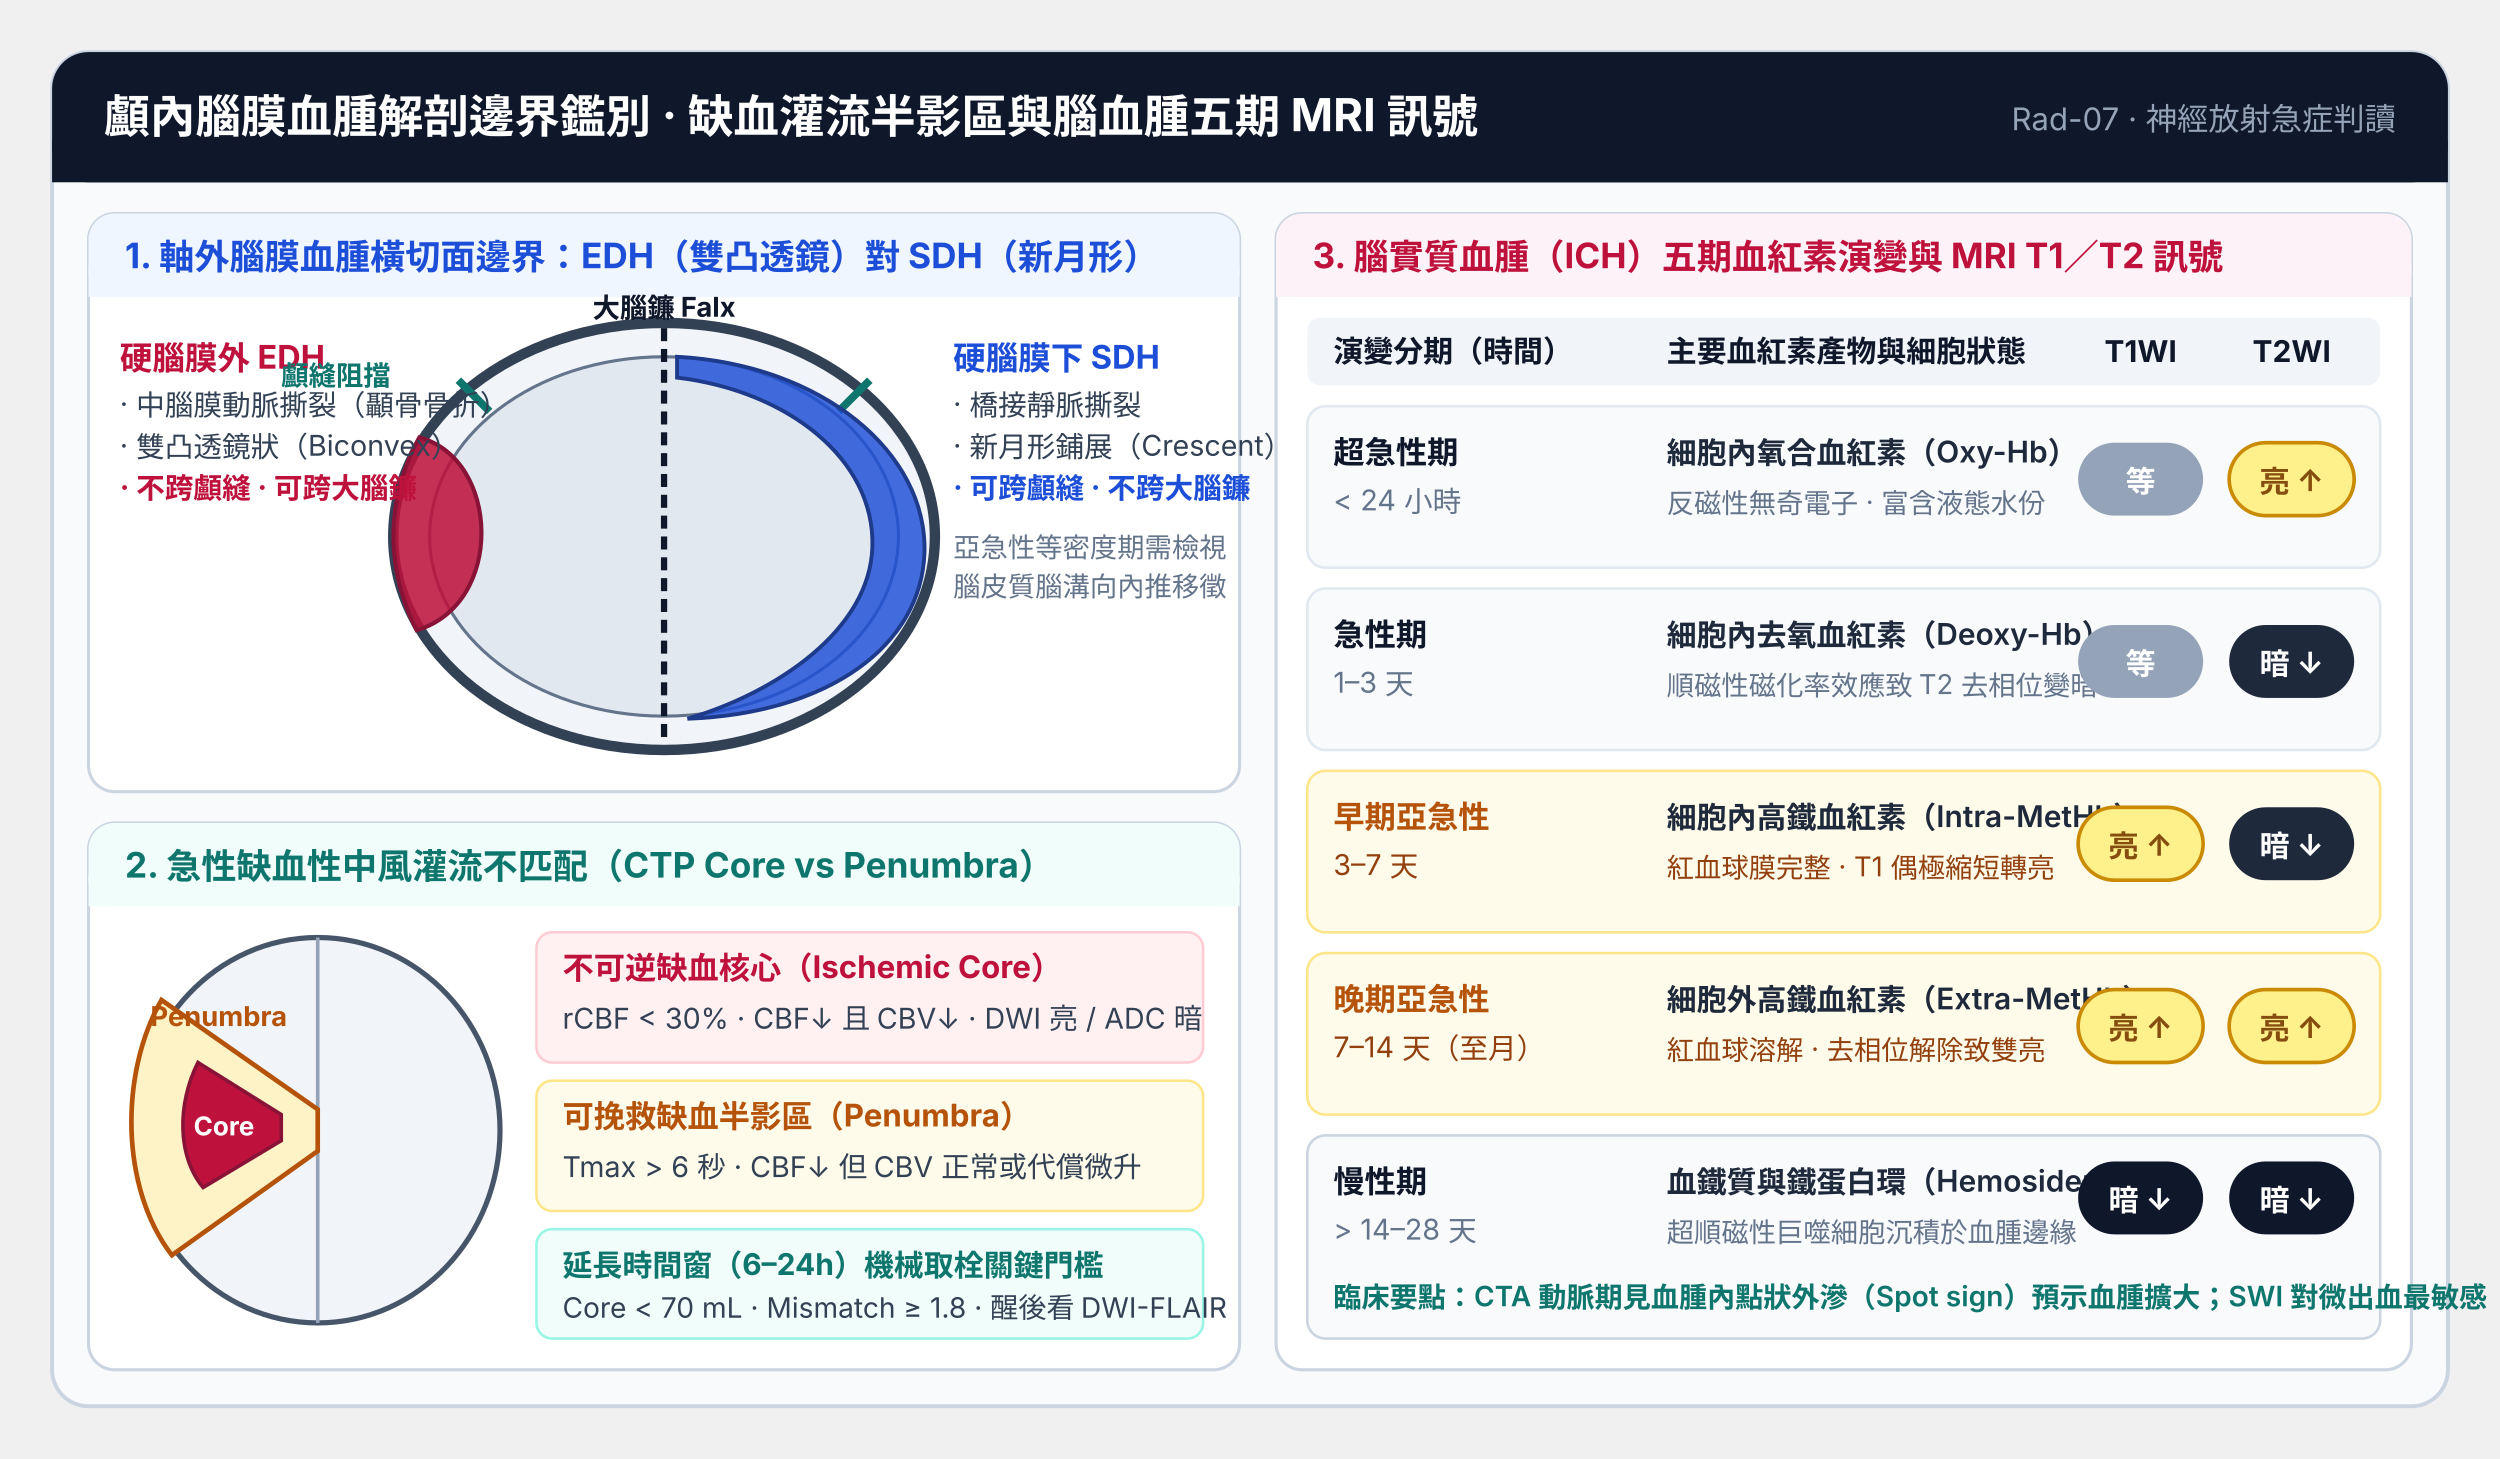
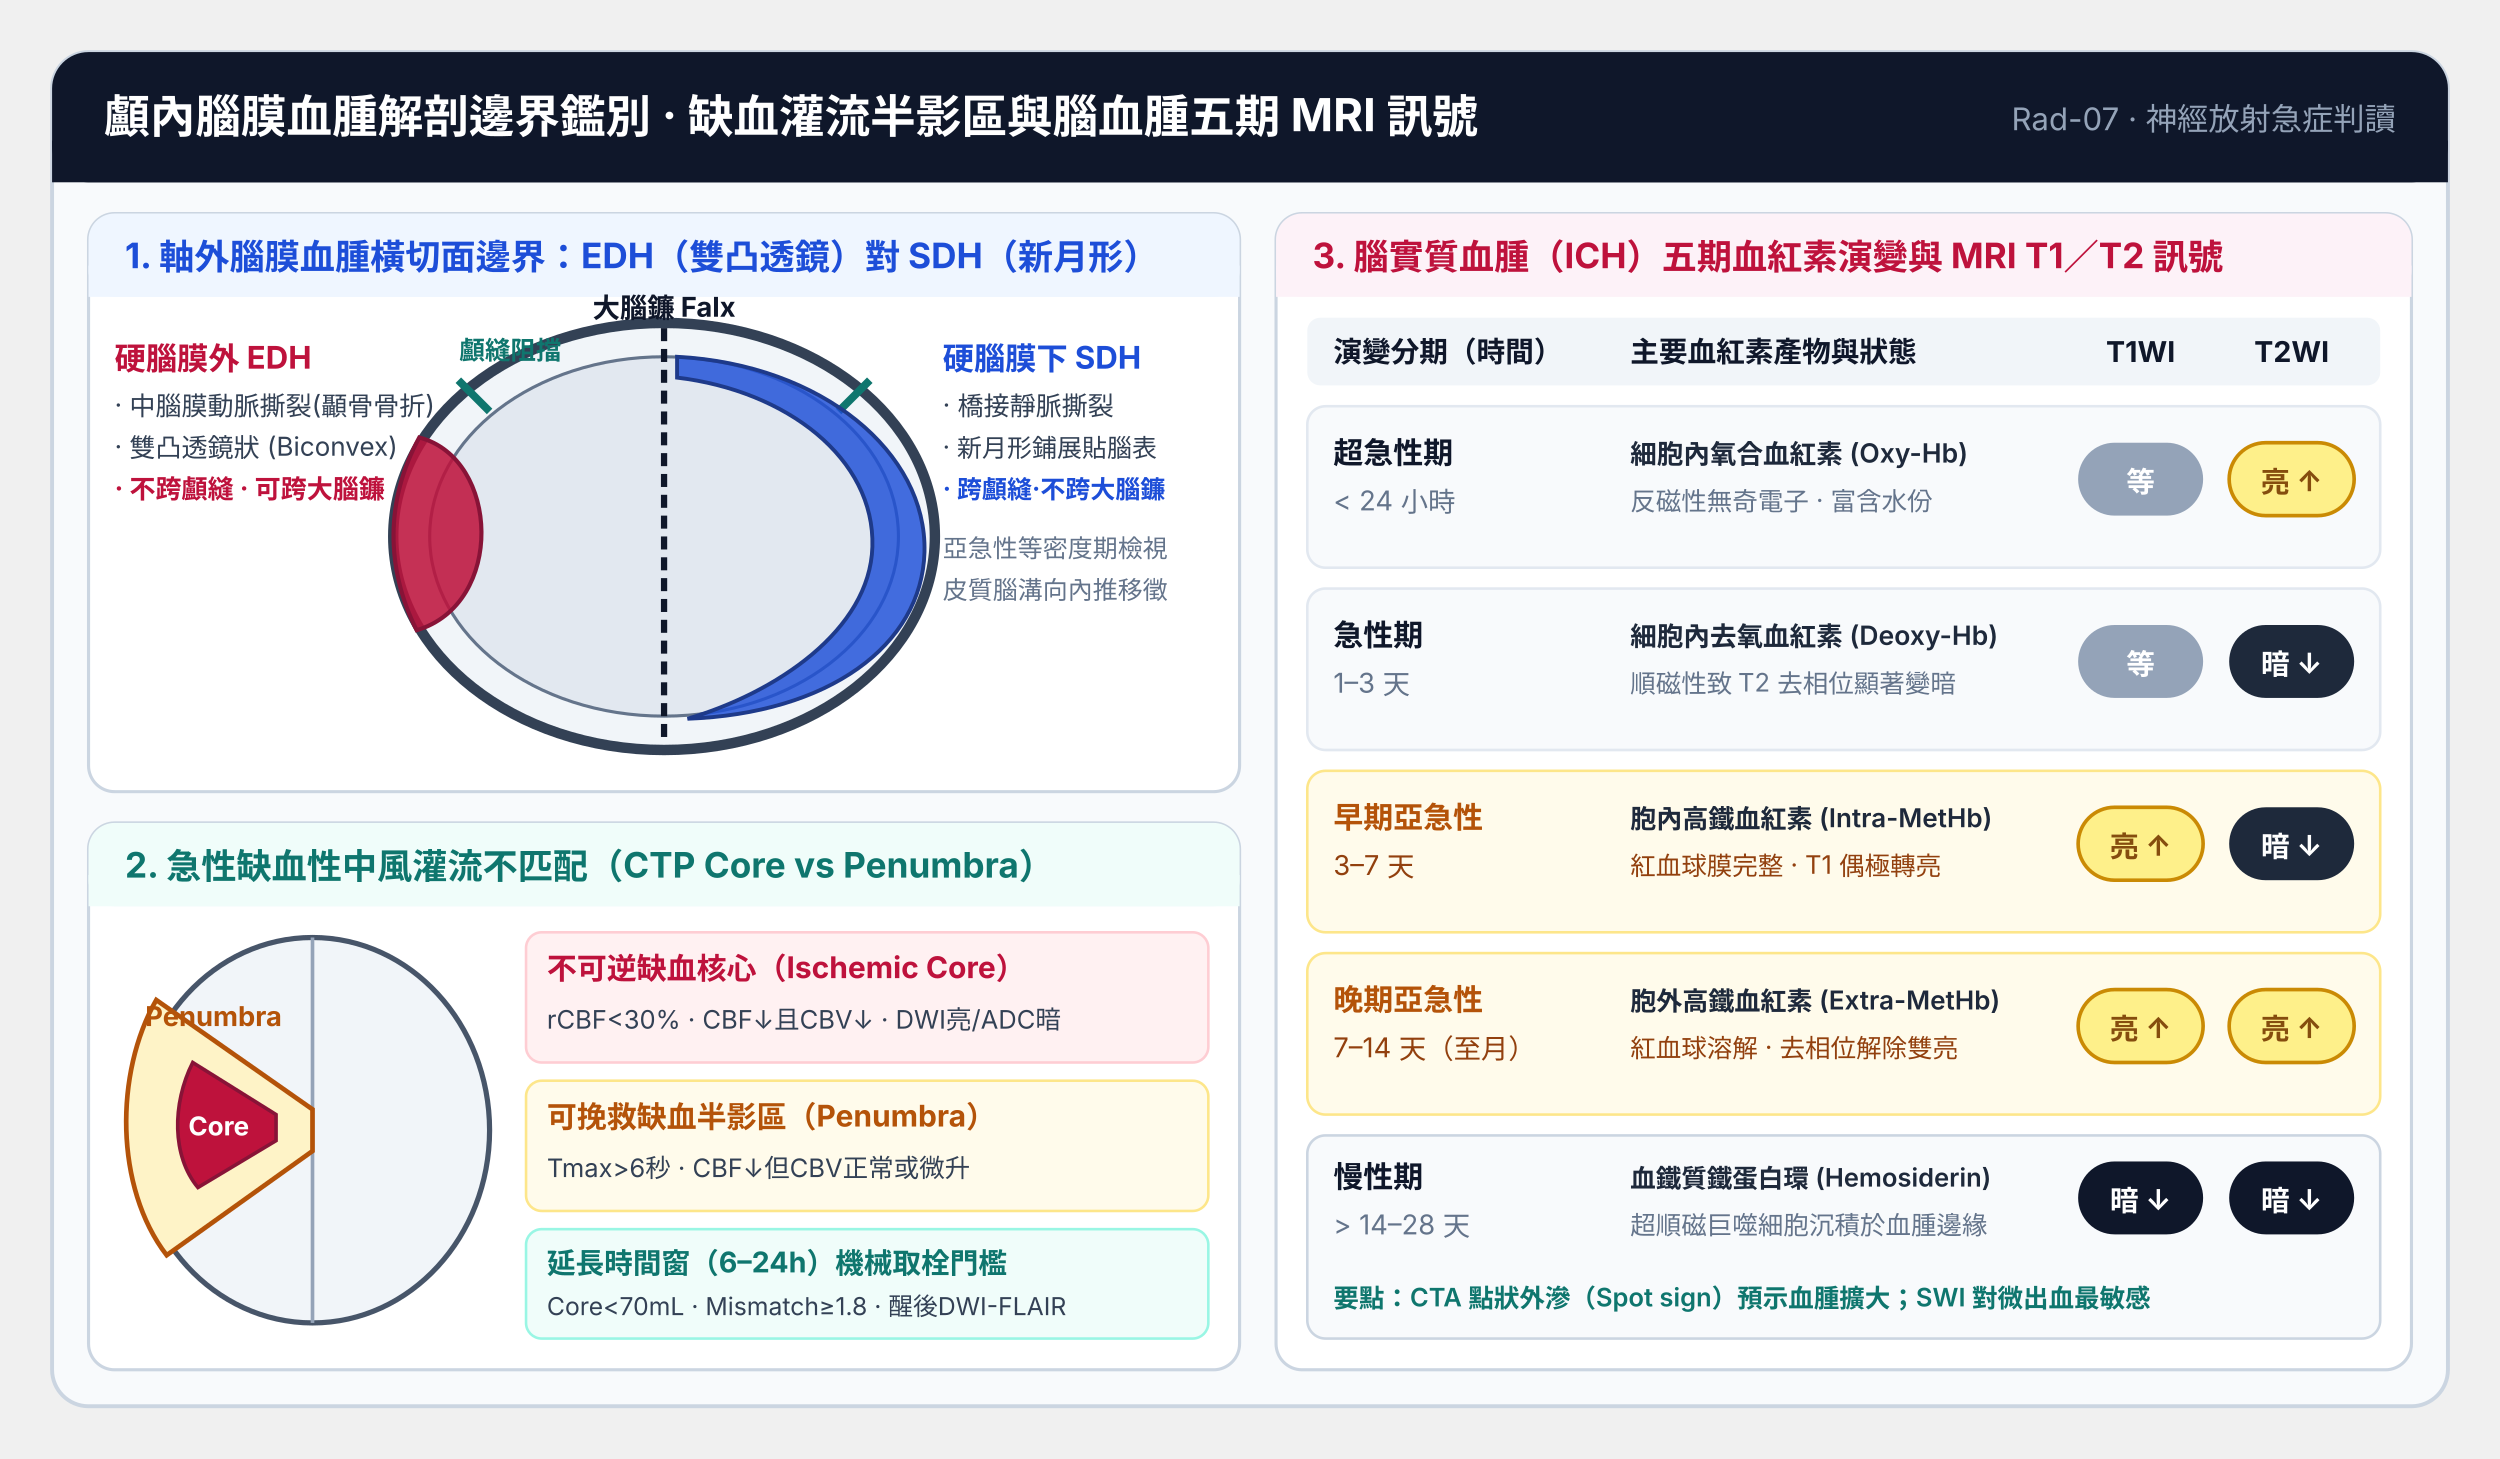
<svg xmlns="http://www.w3.org/2000/svg" viewBox="0 0 960 560" width="960" height="560" role="img" aria-labelledby="rad07-title rad07-desc" font-family="system-ui, -apple-system, 'Noto Sans TC', sans-serif">
  <rect x="20" y="20" width="920" height="520" rx="14" fill="#f8fafc" stroke="#cbd5e1" stroke-width="1.5" />
  <rect x="20" y="20" width="920" height="50" rx="14" fill="#0f172a" />
  <rect x="20" y="54" width="920" height="16" fill="#0f172a" />
  <text x="40" y="51" fill="#ffffff" font-size="17.5" font-weight="700">顱內腦膜血腫解剖邊界鑑別 · 缺血灌流半影區與腦血腫五期 MRI 訊號</text>
  <text x="920" y="50" fill="#94a3b8" font-size="12" text-anchor="end">Rad-07 · 神經放射急症判讀</text>
  <rect x="34" y="82" width="442" height="222" rx="10" fill="#ffffff" stroke="#cbd5e1" stroke-width="1.2" />
  <rect x="34" y="82" width="442" height="32" rx="10" fill="#eff6ff" />
  <rect x="34" y="102" width="442" height="12" fill="#eff6ff" />
  <text x="48" y="103" fill="#1d4ed8" font-size="13.5" font-weight="700">1. 軸外腦膜血腫橫切面邊界：EDH（雙凸透鏡）對 SDH（新月形）</text>
  <ellipse cx="255" cy="206" rx="104" ry="82" fill="#f1f5f9" stroke="#334155" stroke-width="4" />
  <ellipse cx="255" cy="206" rx="90" ry="69" fill="#e2e8f0" stroke="#64748b" stroke-width="1.2" />
  <line x1="255" y1="126" x2="255" y2="286" stroke="#0f172a" stroke-width="2.4" stroke-dasharray="5,3" />
  <line x1="176" y1="146" x2="188" y2="158" stroke="#0f766e" stroke-width="3" />
  <line x1="334" y1="146" x2="322" y2="158" stroke="#0f766e" stroke-width="3" />
  <text x="255" y="122" fill="#0f172a" font-size="10.5" font-weight="700" text-anchor="middle">大腦鐮 Falx</text>
  <path d="M161,168 C192,176 194,232 160,242 C148,218 148,192 161,168 Z" fill="#be123c" fill-opacity="0.86" stroke="#881337" stroke-width="1.6" />
  <path d="M260,137 C316,140 356,174 355,212 C354,248 318,274 264,276 C298,266 334,242 335,210 C336,176 302,150 260,145 Z" fill="#1d4ed8" fill-opacity="0.82" stroke="#1e3a8a" stroke-width="1.5" />
-   <text x="46" y="142" fill="#be123c" font-size="12.5" font-weight="700">硬腦膜外 EDH</text>
-   <text x="46" y="159" fill="#334155" font-size="11">· 中腦膜動脈撕裂（顳骨骨折）</text>
-   <text x="46" y="175" fill="#334155" font-size="11">· 雙凸透鏡狀（Biconvex）</text>
-   <text x="46" y="191" fill="#be123c" font-size="11" font-weight="700">· 不跨顱縫 · 可跨大腦鐮</text>
-   <text x="150" y="148" fill="#0f766e" font-size="10.5" font-weight="700" text-anchor="end">顱縫阻擋</text>
-   <text x="366" y="142" fill="#1d4ed8" font-size="12.5" font-weight="700">硬腦膜下 SDH</text>
-   <text x="366" y="159" fill="#334155" font-size="11">· 橋接靜脈撕裂</text>
-   <text x="366" y="175" fill="#334155" font-size="11">· 新月形鋪展（Crescent）</text>
-   <text x="366" y="191" fill="#1d4ed8" font-size="11" font-weight="700">· 可跨顱縫 · 不跨大腦鐮</text>
-   <text x="366" y="214" fill="#64748b" font-size="10.5">亞急性等密度期需檢視</text>
-   <text x="366" y="229" fill="#64748b" font-size="10.5">腦皮質腦溝向內推移徵</text>
+   <text x="44" y="142" fill="#be123c" font-size="12" font-weight="700">硬腦膜外 EDH</text>
+   <text x="44" y="159" fill="#334155" font-size="10">· 中腦膜動脈撕裂(顳骨骨折)</text>
+   <text x="44" y="175" fill="#334155" font-size="10">· 雙凸透鏡狀 (Biconvex)</text>
+   <text x="44" y="191" fill="#be123c" font-size="10" font-weight="700">· 不跨顱縫 · 可跨大腦鐮</text>
+   <text x="196" y="138" fill="#0f766e" font-size="9.8" font-weight="700" text-anchor="middle">顱縫阻擋</text>
+   <text x="362" y="142" fill="#1d4ed8" font-size="12" font-weight="700">硬腦膜下 SDH</text>
+   <text x="362" y="159" fill="#334155" font-size="10">· 橋接靜脈撕裂</text>
+   <text x="362" y="175" fill="#334155" font-size="9.6">· 新月形鋪展貼腦表</text>
+   <text x="362" y="191" fill="#1d4ed8" font-size="9.6" font-weight="700">· 跨顱縫·不跨大腦鐮</text>
+   <text x="362" y="214" fill="#64748b" font-size="9.6">亞急性等密度期檢視</text>
+   <text x="362" y="230" fill="#64748b" font-size="9.6">皮質腦溝向內推移徵</text>
  <rect x="34" y="316" width="442" height="210" rx="10" fill="#ffffff" stroke="#cbd5e1" stroke-width="1.2" />
  <rect x="34" y="316" width="442" height="32" rx="10" fill="#f0fdfa" />
  <rect x="34" y="336" width="442" height="12" fill="#f0fdfa" />
  <text x="48" y="337" fill="#0f766e" font-size="13.5" font-weight="700">2. 急性缺血性中風灌流不匹配（CTP Core vs Penumbra）</text>
-   <ellipse cx="122" cy="434" rx="70" ry="74" fill="#f1f5f9" stroke="#475569" stroke-width="2" />
-   <line x1="122" y1="360" x2="122" y2="508" stroke="#94a3b8" stroke-width="1.4" />
-   <path d="M122,426 L62,384 C46,412 46,456 66,482 L122,442 Z" fill="#fef3c7" stroke="#b45309" stroke-width="1.8" />
-   <path d="M108,428 L76,408 C68,424 68,444 78,456 L108,438 Z" fill="#be123c" stroke="#881337" stroke-width="1.4" />
-   <text x="86" y="436" fill="#ffffff" font-size="10" font-weight="700" text-anchor="middle">Core</text>
-   <text x="84" y="394" fill="#b45309" font-size="10.5" font-weight="700" text-anchor="middle">Penumbra</text>
-   <rect x="206" y="358" width="256" height="50" rx="6" fill="#fff1f2" stroke="#fecdd3" />
-   <text x="216" y="376" fill="#be123c" font-size="12" font-weight="700">不可逆缺血核心（Ischemic Core）</text>
-   <text x="216" y="395" fill="#334155" font-size="11">rCBF &lt; 30% · CBF↓ 且 CBV↓ · DWI 亮 / ADC 暗</text>
-   <rect x="206" y="415" width="256" height="50" rx="6" fill="#fffbeb" stroke="#fde68a" />
-   <text x="216" y="433" fill="#b45309" font-size="12" font-weight="700">可挽救缺血半影區（Penumbra）</text>
-   <text x="216" y="452" fill="#334155" font-size="11">Tmax &gt; 6 秒 · CBF↓ 但 CBV 正常或代償微升</text>
-   <rect x="206" y="472" width="256" height="42" rx="6" fill="#f0fdfa" stroke="#99f6e4" />
-   <text x="216" y="490" fill="#0f766e" font-size="11.5" font-weight="700">延長時間窗（6–24h）機械取栓關鍵門檻</text>
-   <text x="216" y="506" fill="#334155" font-size="10.8">Core &lt; 70 mL · Mismatch ≥ 1.8 · 醒後看 DWI-FLAIR</text>
+   <ellipse cx="120" cy="434" rx="68" ry="74" fill="#f1f5f9" stroke="#475569" stroke-width="2" />
+   <line x1="120" y1="360" x2="120" y2="508" stroke="#94a3b8" stroke-width="1.4" />
+   <path d="M120,426 L60,384 C44,412 44,456 64,482 L120,442 Z" fill="#fef3c7" stroke="#b45309" stroke-width="1.8" />
+   <path d="M106,428 L74,408 C66,424 66,444 76,456 L106,438 Z" fill="#be123c" stroke="#881337" stroke-width="1.4" />
+   <text x="84" y="436" fill="#ffffff" font-size="10" font-weight="700" text-anchor="middle">Core</text>
+   <text x="82" y="394" fill="#b45309" font-size="10.5" font-weight="700" text-anchor="middle">Penumbra</text>
+   <rect x="202" y="358" width="262" height="50" rx="6" fill="#fff1f2" stroke="#fecdd3" />
+   <text x="210" y="376" fill="#be123c" font-size="11.5" font-weight="700">不可逆缺血核心（Ischemic Core）</text>
+   <text x="210" y="395" fill="#334155" font-size="9.8">rCBF&lt;30% · CBF↓且CBV↓ · DWI亮/ADC暗</text>
+   <rect x="202" y="415" width="262" height="50" rx="6" fill="#fffbeb" stroke="#fde68a" />
+   <text x="210" y="433" fill="#b45309" font-size="11.5" font-weight="700">可挽救缺血半影區（Penumbra）</text>
+   <text x="210" y="452" fill="#334155" font-size="9.8">Tmax&gt;6秒 · CBF↓但CBV正常或微升</text>
+   <rect x="202" y="472" width="262" height="42" rx="6" fill="#f0fdfa" stroke="#99f6e4" />
+   <text x="210" y="489" fill="#0f766e" font-size="11" font-weight="700">延長時間窗（6–24h）機械取栓門檻</text>
+   <text x="210" y="505" fill="#334155" font-size="9.5">Core&lt;70mL · Mismatch≥1.8 · 醒後DWI-FLAIR</text>
  <rect x="490" y="82" width="436" height="444" rx="10" fill="#ffffff" stroke="#cbd5e1" stroke-width="1.2" />
  <rect x="490" y="82" width="436" height="32" rx="10" fill="#fdf2f8" />
  <rect x="490" y="102" width="436" height="12" fill="#fdf2f8" />
  <text x="504" y="103" fill="#be123c" font-size="13.5" font-weight="700">3. 腦實質血腫（ICH）五期血紅素演變與 MRI T1／T2 訊號</text>
  <rect x="502" y="122" width="412" height="26" rx="5" fill="#f1f5f9" />
-   <text x="512" y="139" fill="#0f172a" font-size="11.5" font-weight="700">演變分期（時間）</text>
-   <text x="640" y="139" fill="#0f172a" font-size="11.5" font-weight="700">主要血紅素產物與細胞狀態</text>
-   <text x="822" y="139" fill="#0f172a" font-size="11.5" font-weight="700" text-anchor="middle">T1WI</text>
-   <text x="880" y="139" fill="#0f172a" font-size="11.5" font-weight="700" text-anchor="middle">T2WI</text>
+   <text x="512" y="139" fill="#0f172a" font-size="11" font-weight="700">演變分期（時間）</text>
+   <text x="626" y="139" fill="#0f172a" font-size="11" font-weight="700">主要血紅素產物與狀態</text>
+   <text x="822" y="139" fill="#0f172a" font-size="11" font-weight="700" text-anchor="middle">T1WI</text>
+   <text x="880" y="139" fill="#0f172a" font-size="11" font-weight="700" text-anchor="middle">T2WI</text>
  <rect x="502" y="156" width="412" height="62" rx="7" fill="#f8fafc" stroke="#e2e8f0" />
-   <text x="512" y="178" fill="#0f172a" font-size="12" font-weight="700">超急性期</text>
-   <text x="512" y="196" fill="#64748b" font-size="11">&lt; 24 小時</text>
-   <text x="640" y="178" fill="#1e293b" font-size="11.5" font-weight="600">細胞內氧合血紅素（Oxy-Hb）</text>
-   <text x="640" y="197" fill="#64748b" font-size="10.5">反磁性無奇電子 · 富含液態水份</text>
+   <text x="512" y="178" fill="#0f172a" font-size="11.5" font-weight="700">超急性期</text>
+   <text x="512" y="196" fill="#64748b" font-size="10.5">&lt; 24 小時</text>
+   <text x="626" y="178" fill="#1e293b" font-size="10.2" font-weight="600">細胞內氧合血紅素 (Oxy-Hb)</text>
+   <text x="626" y="196" fill="#64748b" font-size="9.8">反磁性無奇電子 · 富含水份</text>
  <rect x="798" y="170" width="48" height="28" rx="14" fill="#94a3b8" />
-   <text x="822" y="189" fill="#ffffff" font-size="11.5" font-weight="700" text-anchor="middle">等</text>
+   <text x="822" y="189" fill="#ffffff" font-size="11" font-weight="700" text-anchor="middle">等</text>
  <rect x="856" y="170" width="48" height="28" rx="14" fill="#fef08a" stroke="#ca8a04" stroke-width="1.4" />
-   <text x="880" y="189" fill="#854d0e" font-size="11.5" font-weight="700" text-anchor="middle">亮 ↑</text>
+   <text x="880" y="189" fill="#854d0e" font-size="11" font-weight="700" text-anchor="middle">亮 ↑</text>
  <rect x="502" y="226" width="412" height="62" rx="7" fill="#f8fafc" stroke="#e2e8f0" />
-   <text x="512" y="248" fill="#0f172a" font-size="12" font-weight="700">急性期</text>
-   <text x="512" y="266" fill="#64748b" font-size="11">1–3 天</text>
-   <text x="640" y="248" fill="#1e293b" font-size="11.5" font-weight="600">細胞內去氧血紅素（Deoxy-Hb）</text>
-   <text x="640" y="267" fill="#64748b" font-size="10.5">順磁性磁化率效應致 T2 去相位變暗</text>
+   <text x="512" y="248" fill="#0f172a" font-size="11.5" font-weight="700">急性期</text>
+   <text x="512" y="266" fill="#64748b" font-size="10.5">1–3 天</text>
+   <text x="626" y="248" fill="#1e293b" font-size="10.2" font-weight="600">細胞內去氧血紅素 (Deoxy-Hb)</text>
+   <text x="626" y="266" fill="#64748b" font-size="9.8">順磁性致 T2 去相位顯著變暗</text>
  <rect x="798" y="240" width="48" height="28" rx="14" fill="#94a3b8" />
-   <text x="822" y="259" fill="#ffffff" font-size="11.5" font-weight="700" text-anchor="middle">等</text>
+   <text x="822" y="259" fill="#ffffff" font-size="11" font-weight="700" text-anchor="middle">等</text>
  <rect x="856" y="240" width="48" height="28" rx="14" fill="#1e293b" />
-   <text x="880" y="259" fill="#ffffff" font-size="11.5" font-weight="700" text-anchor="middle">暗 ↓</text>
+   <text x="880" y="259" fill="#ffffff" font-size="11" font-weight="700" text-anchor="middle">暗 ↓</text>
  <rect x="502" y="296" width="412" height="62" rx="7" fill="#fffbeb" stroke="#fde68a" />
-   <text x="512" y="318" fill="#b45309" font-size="12" font-weight="700">早期亞急性</text>
-   <text x="512" y="336" fill="#92400e" font-size="11">3–7 天</text>
-   <text x="640" y="318" fill="#1e293b" font-size="11.5" font-weight="600">細胞內高鐵血紅素（Intra-MetHb）</text>
-   <text x="640" y="337" fill="#92400e" font-size="10.5">紅血球膜完整 · T1 偶極縮短轉亮</text>
+   <text x="512" y="318" fill="#b45309" font-size="11.5" font-weight="700">早期亞急性</text>
+   <text x="512" y="336" fill="#92400e" font-size="10.5">3–7 天</text>
+   <text x="626" y="318" fill="#1e293b" font-size="10" font-weight="600">胞內高鐵血紅素 (Intra-MetHb)</text>
+   <text x="626" y="336" fill="#92400e" font-size="9.8">紅血球膜完整 · T1 偶極轉亮</text>
  <rect x="798" y="310" width="48" height="28" rx="14" fill="#fef08a" stroke="#ca8a04" stroke-width="1.4" />
-   <text x="822" y="329" fill="#854d0e" font-size="11.5" font-weight="700" text-anchor="middle">亮 ↑</text>
+   <text x="822" y="329" fill="#854d0e" font-size="11" font-weight="700" text-anchor="middle">亮 ↑</text>
  <rect x="856" y="310" width="48" height="28" rx="14" fill="#1e293b" />
-   <text x="880" y="329" fill="#ffffff" font-size="11.5" font-weight="700" text-anchor="middle">暗 ↓</text>
+   <text x="880" y="329" fill="#ffffff" font-size="11" font-weight="700" text-anchor="middle">暗 ↓</text>
  <rect x="502" y="366" width="412" height="62" rx="7" fill="#fffbeb" stroke="#fde68a" />
-   <text x="512" y="388" fill="#b45309" font-size="12" font-weight="700">晚期亞急性</text>
-   <text x="512" y="406" fill="#92400e" font-size="11">7–14 天（至月）</text>
-   <text x="640" y="388" fill="#1e293b" font-size="11.5" font-weight="600">細胞外高鐵血紅素（Extra-MetHb）</text>
-   <text x="640" y="407" fill="#92400e" font-size="10.5">紅血球溶解 · 去相位解除致雙亮</text>
+   <text x="512" y="388" fill="#b45309" font-size="11.5" font-weight="700">晚期亞急性</text>
+   <text x="512" y="406" fill="#92400e" font-size="10.5">7–14 天（至月）</text>
+   <text x="626" y="388" fill="#1e293b" font-size="10" font-weight="600">胞外高鐵血紅素 (Extra-MetHb)</text>
+   <text x="626" y="406" fill="#92400e" font-size="9.8">紅血球溶解 · 去相位解除雙亮</text>
  <rect x="798" y="380" width="48" height="28" rx="14" fill="#fef08a" stroke="#ca8a04" stroke-width="1.4" />
-   <text x="822" y="399" fill="#854d0e" font-size="11.5" font-weight="700" text-anchor="middle">亮 ↑</text>
+   <text x="822" y="399" fill="#854d0e" font-size="11" font-weight="700" text-anchor="middle">亮 ↑</text>
  <rect x="856" y="380" width="48" height="28" rx="14" fill="#fef08a" stroke="#ca8a04" stroke-width="1.4" />
-   <text x="880" y="399" fill="#854d0e" font-size="11.5" font-weight="700" text-anchor="middle">亮 ↑</text>
+   <text x="880" y="399" fill="#854d0e" font-size="11" font-weight="700" text-anchor="middle">亮 ↑</text>
  <rect x="502" y="436" width="412" height="78" rx="7" fill="#f8fafc" stroke="#cbd5e1" />
-   <text x="512" y="458" fill="#0f172a" font-size="12" font-weight="700">慢性期</text>
-   <text x="512" y="476" fill="#64748b" font-size="11">&gt; 14–28 天</text>
-   <text x="640" y="458" fill="#1e293b" font-size="11.5" font-weight="600">血鐵質與鐵蛋白環（Hemosiderin）</text>
-   <text x="640" y="477" fill="#64748b" font-size="10.5">超順磁性巨噬細胞沉積於血腫邊緣</text>
-   <text x="512" y="502" fill="#0f766e" font-size="10.8" font-weight="600">臨床要點：CTA 動脈期見血腫內點狀外滲（Spot sign）預示血腫擴大；SWI 對微出血最敏感</text>
+   <text x="512" y="456" fill="#0f172a" font-size="11.5" font-weight="700">慢性期</text>
+   <text x="512" y="474" fill="#64748b" font-size="10.5">&gt; 14–28 天</text>
+   <text x="626" y="456" fill="#1e293b" font-size="9.8" font-weight="600">血鐵質鐵蛋白環 (Hemosiderin)</text>
+   <text x="626" y="474" fill="#64748b" font-size="9.8">超順磁巨噬細胞沉積於血腫邊緣</text>
+   <text x="512" y="502" fill="#0f766e" font-size="9.8" font-weight="600">要點：CTA 點狀外滲（Spot sign）預示血腫擴大；SWI 對微出血最敏感</text>
  <rect x="798" y="446" width="48" height="28" rx="14" fill="#0f172a" />
-   <text x="822" y="465" fill="#ffffff" font-size="11.5" font-weight="700" text-anchor="middle">暗 ↓</text>
+   <text x="822" y="465" fill="#ffffff" font-size="11" font-weight="700" text-anchor="middle">暗 ↓</text>
  <rect x="856" y="446" width="48" height="28" rx="14" fill="#0f172a" />
-   <text x="880" y="465" fill="#ffffff" font-size="11.5" font-weight="700" text-anchor="middle">暗 ↓</text>
+   <text x="880" y="465" fill="#ffffff" font-size="11" font-weight="700" text-anchor="middle">暗 ↓</text>
</svg>
